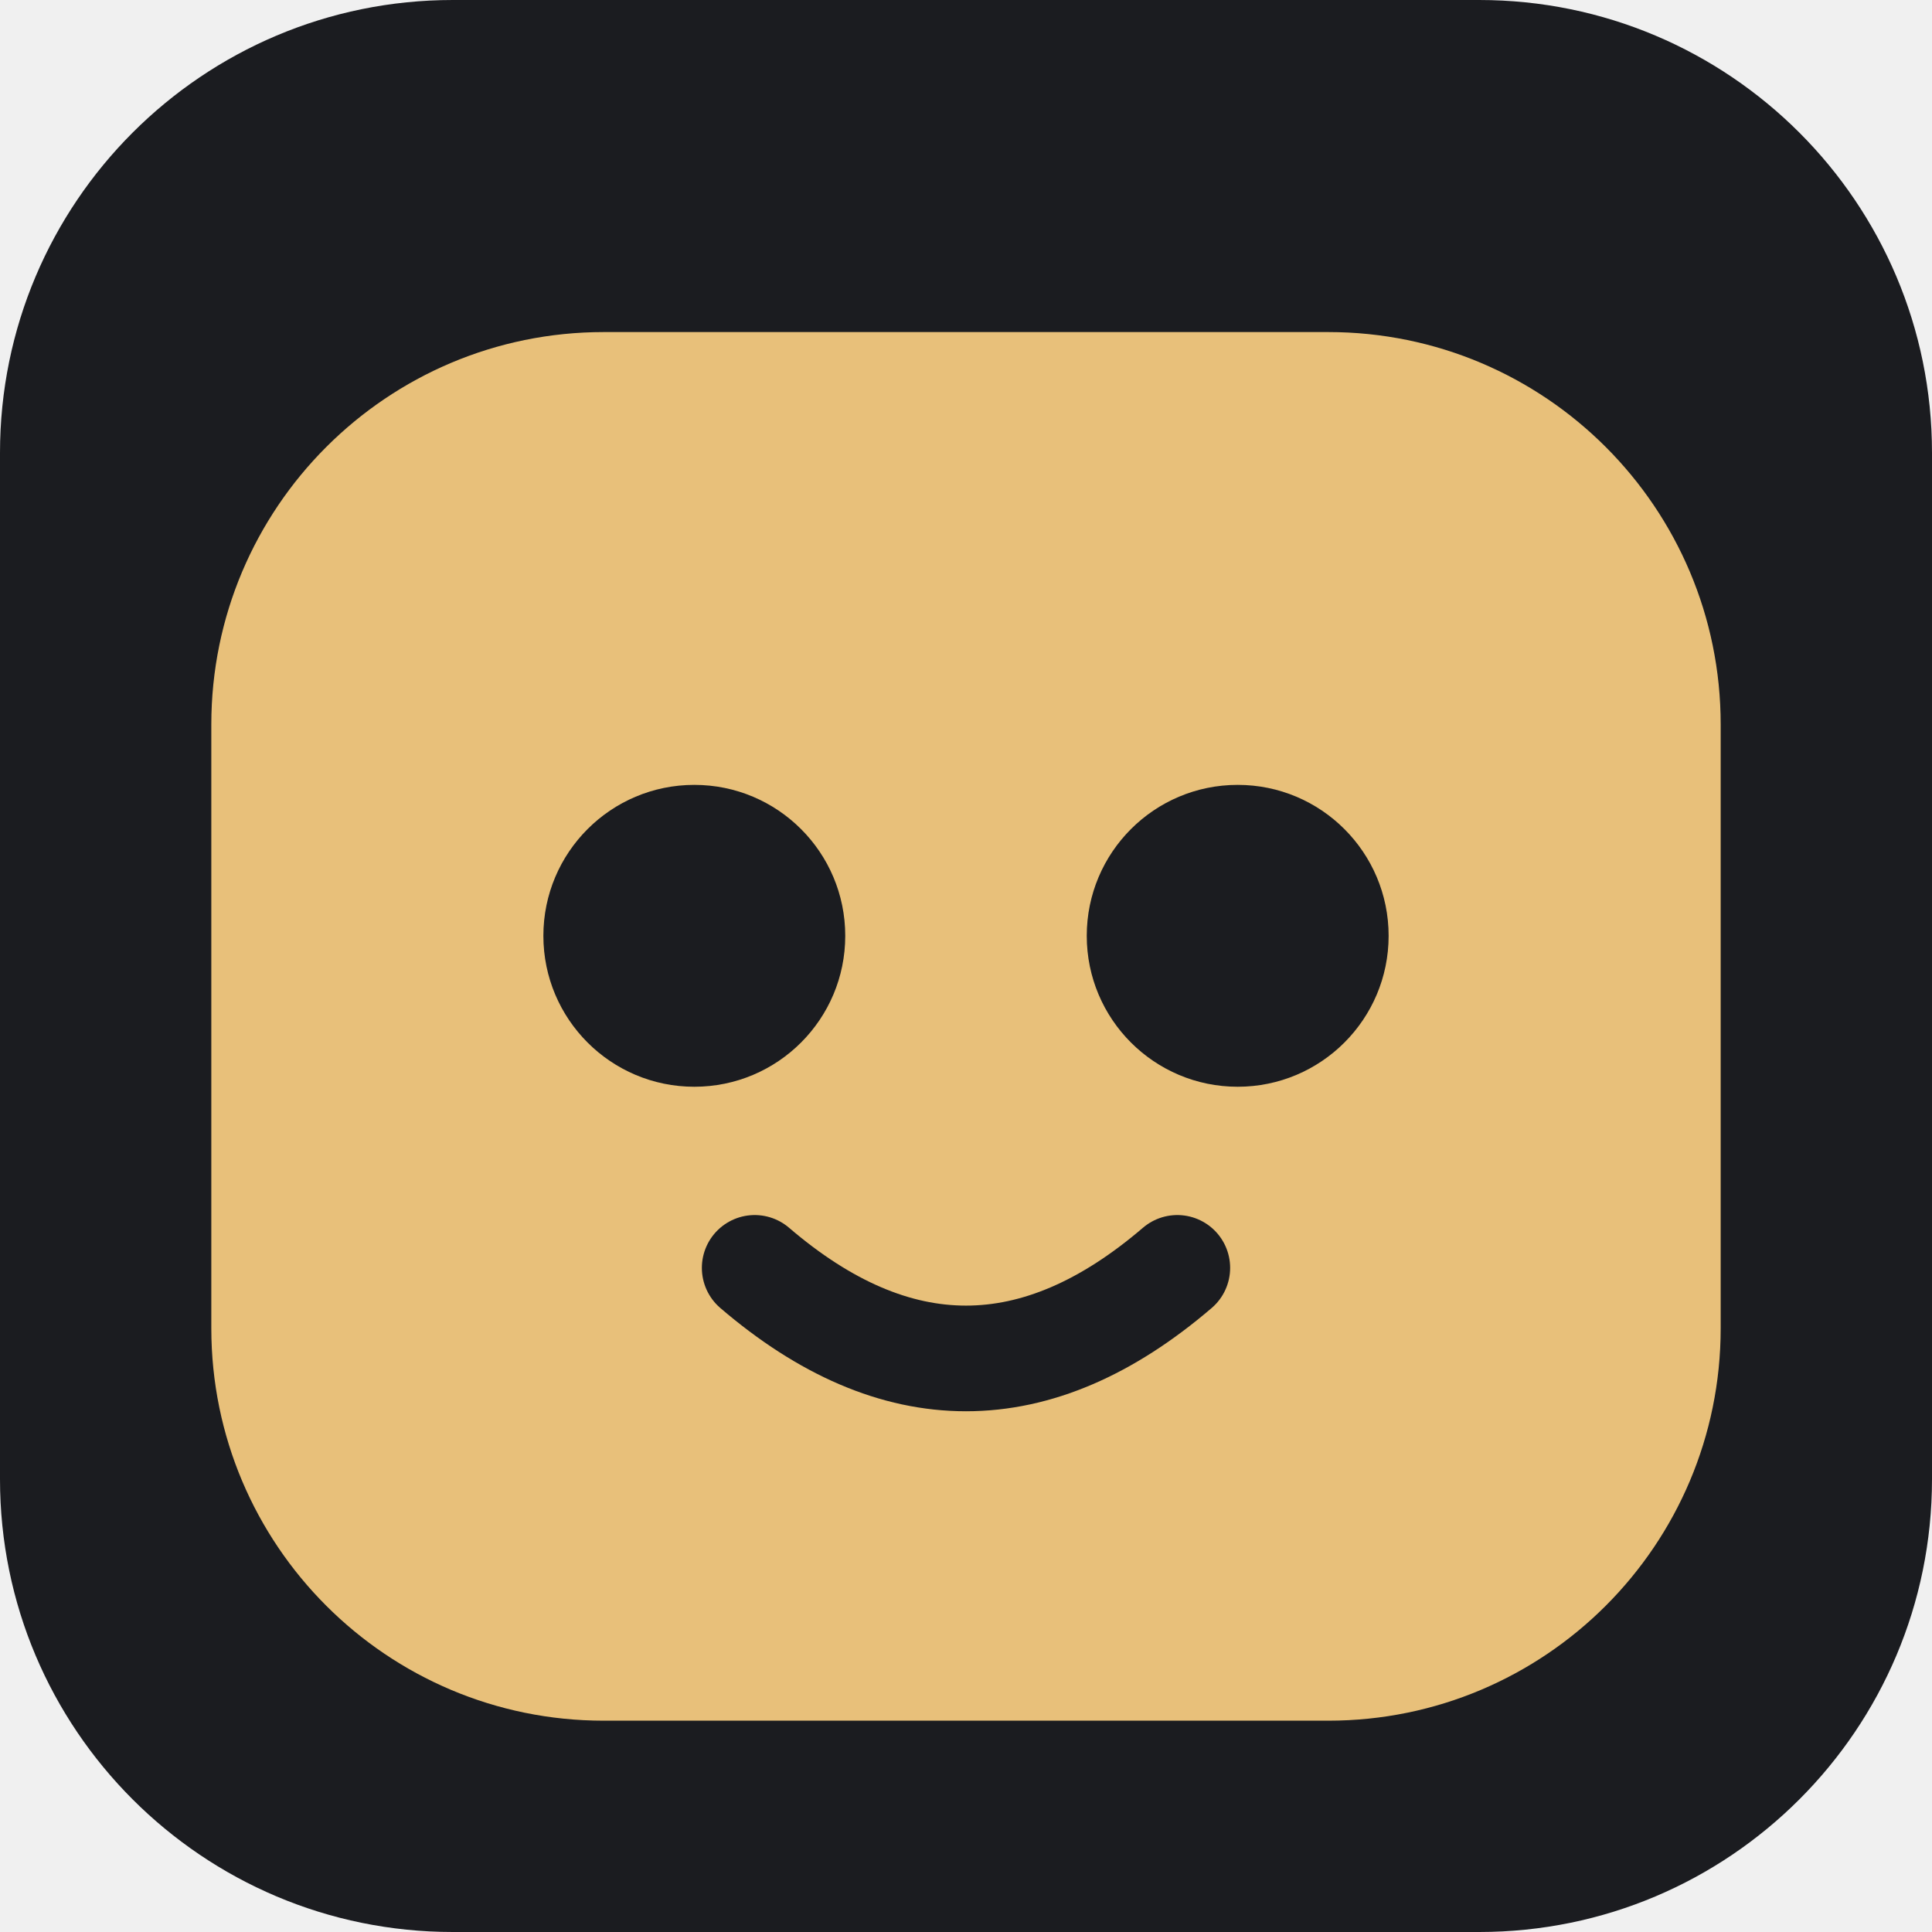
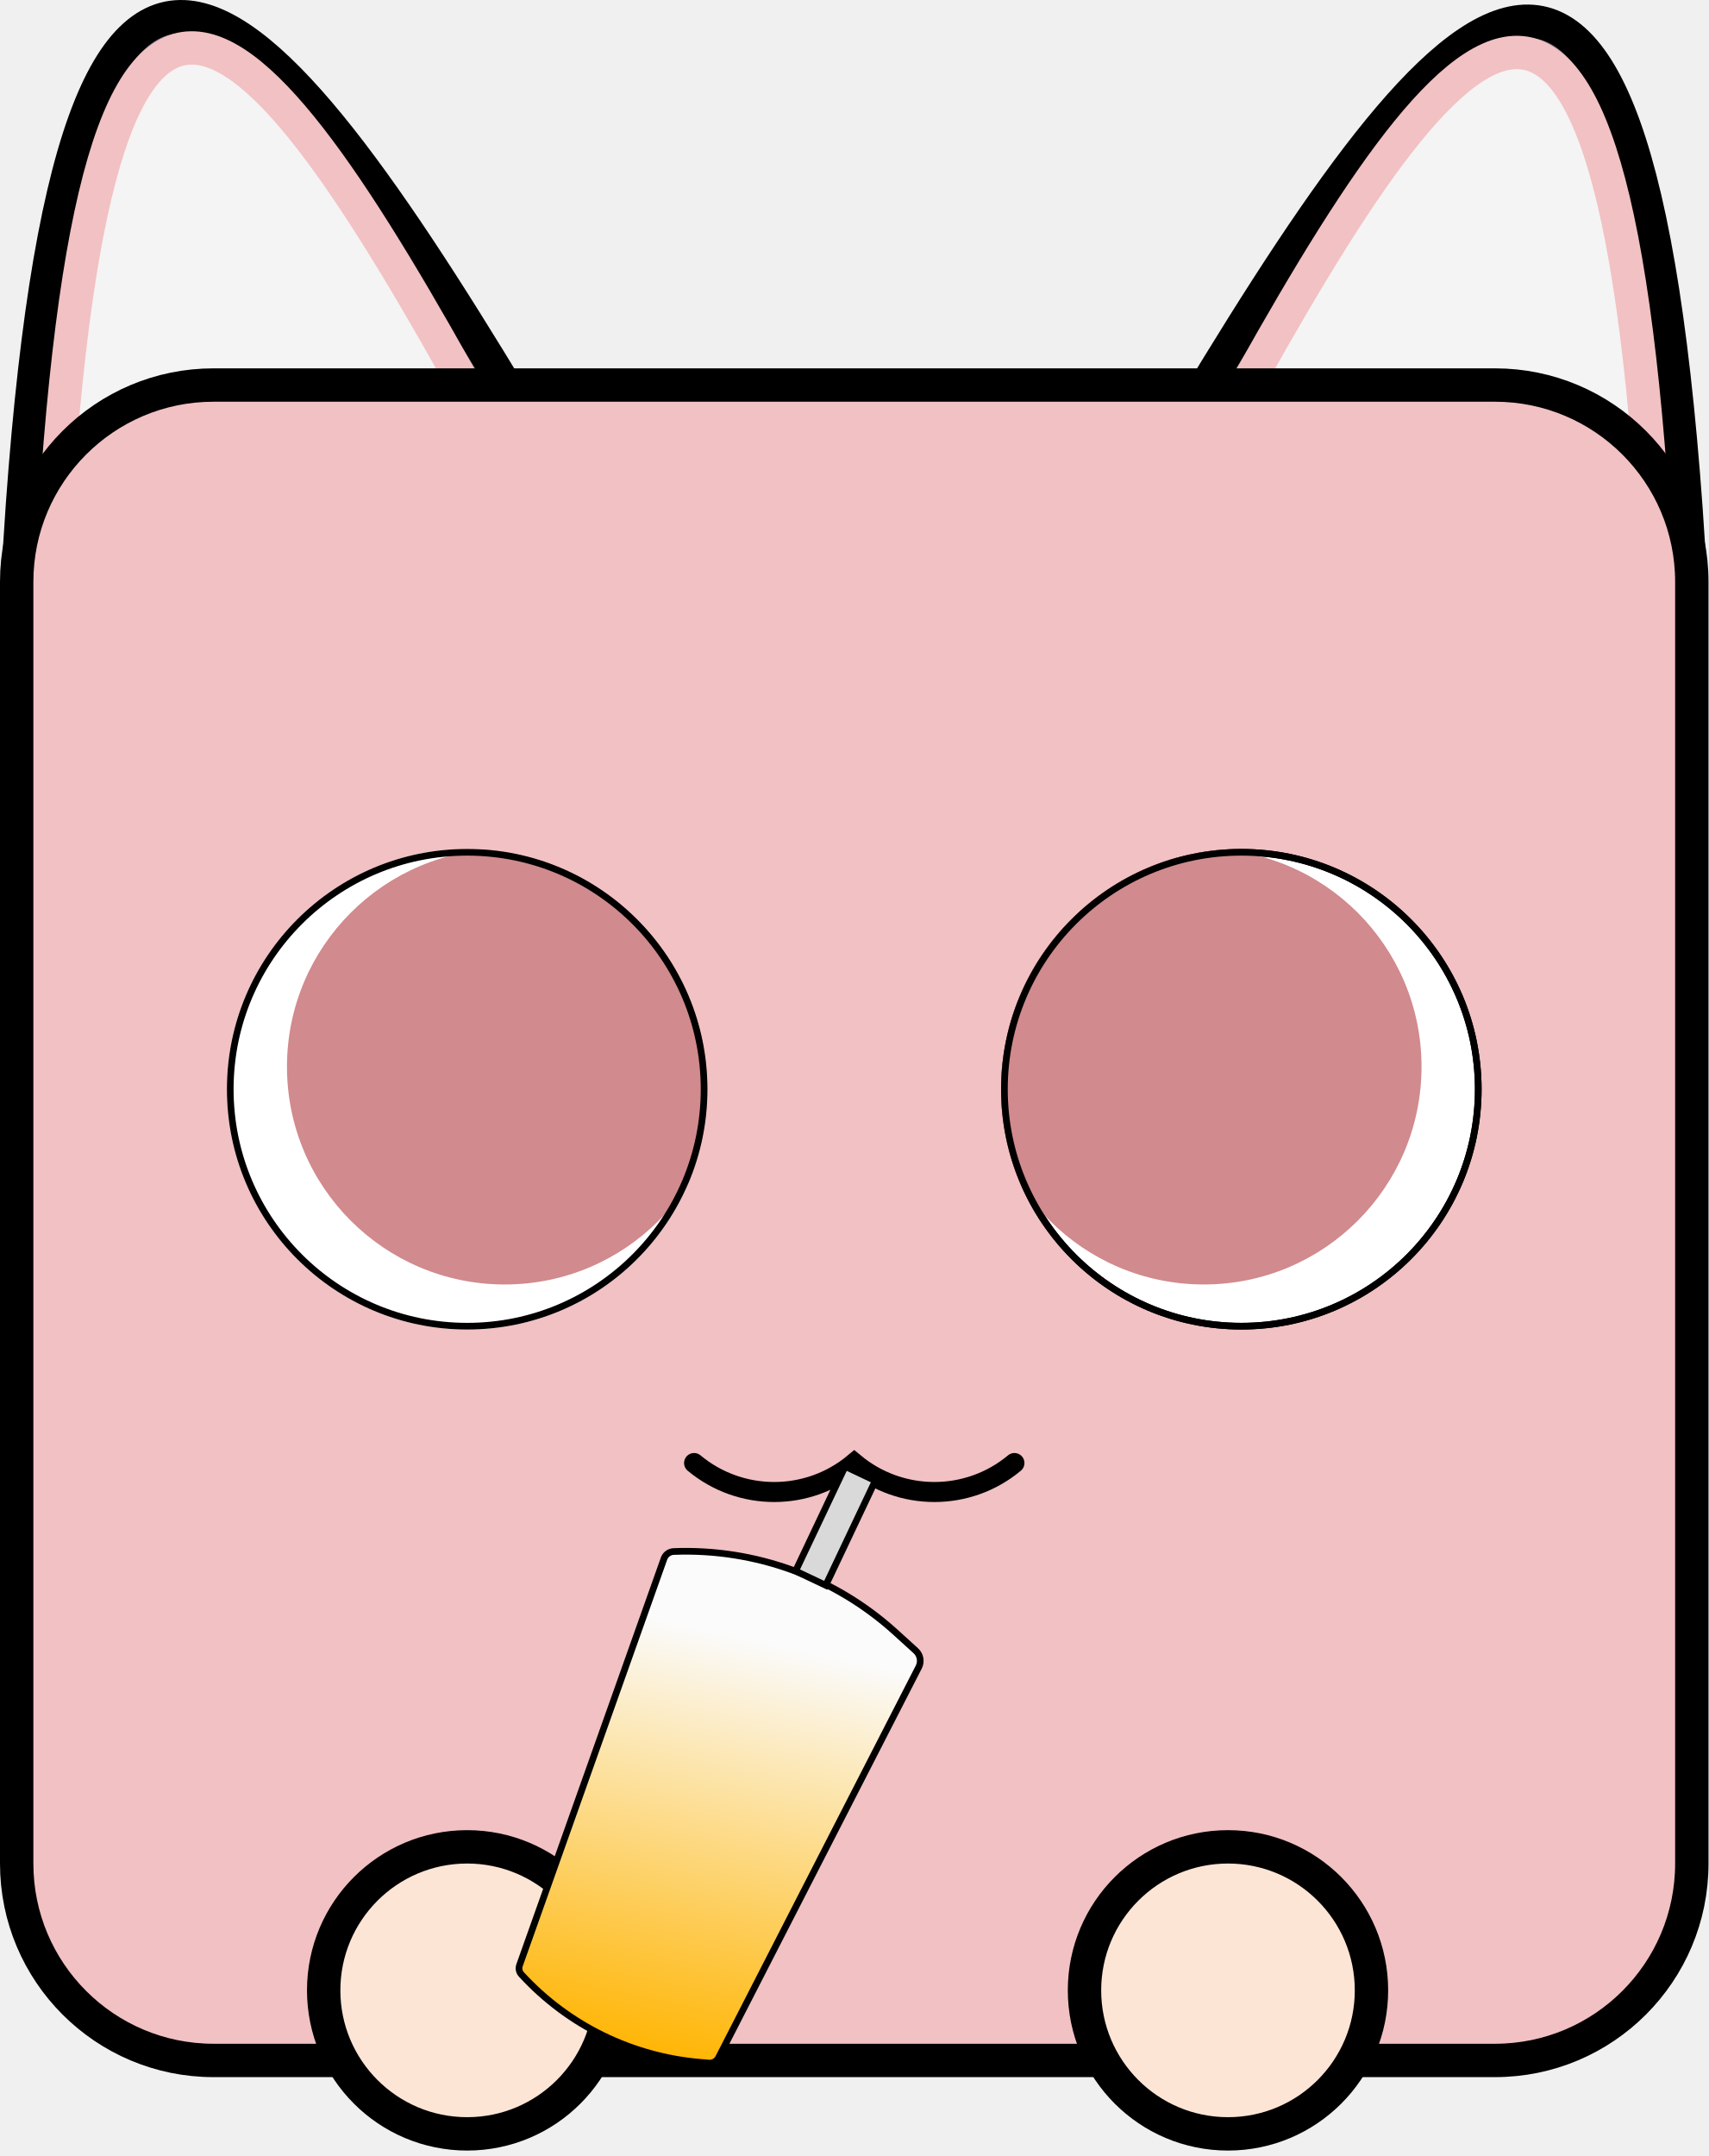
- <svg xmlns="http://www.w3.org/2000/svg" viewBox="0 0 64 64" role="img" aria-label="方團團大作戰">
-   <rect width="64" height="64" rx="15" fill="#1b1c20" />
-   <rect x="7" y="11" width="50" height="46" rx="13" fill="#e8c07a" />
-   <circle cx="23" cy="31" r="5" fill="#1b1c20" />
-   <circle cx="41" cy="31" r="5" fill="#1b1c20" />
-   <path d="M25 42q7 6 14 0" fill="none" stroke="#1b1c20" stroke-width="3.5" stroke-linecap="round" />
+ <svg xmlns="http://www.w3.org/2000/svg" width="256" height="323" viewBox="0 0 256 323" fill="none">
+   <path d="M3 81.076C10.647 -39.478 39.876 -2.413 81.001 66.588L3 81.076Z" fill="#717481" stroke="black" stroke-width="5" />
+   <path d="M8 81.181C14.568 -32.352 39.675 2.555 75 67.537L8 81.181Z" fill="#F4F4F4" stroke="#F2C1C3" stroke-width="5" />
+   <path d="M253 81.758C245.354 -38.796 216.125 -1.731 175 67.269L253 81.758Z" fill="#717481" stroke="black" stroke-width="5" />
+   <path d="M248 81.863C241.432 -31.67 216.326 3.236 181 68.219L248 81.863Z" fill="#F4F4F4" stroke="#F2C1C3" stroke-width="5" />
+   <rect x="2.5" y="57.684" width="251" height="251" rx="29.5" fill="#F2C1C3" stroke="black" stroke-width="5" />
+   <path d="M104.001 219.183C110.95 224.967 121.058 224.976 128.001 219.183C134.95 224.967 145.058 224.976 152.001 219.183" stroke="black" stroke-width="3" stroke-linecap="round" />
+   <circle cx="70" cy="163.184" r="36" fill="white" />
+   <mask id="mask0_1408_1235" style="mask-type:alpha" maskUnits="userSpaceOnUse" x="33" y="127" width="73" height="73">
+     <circle cx="70" cy="163.184" r="36" fill="white" />
+   </mask>
+   <g mask="url(#mask0_1408_1235)">
+     <circle cx="75.625" cy="159.809" r="32.625" fill="#D18A8D" />
+   </g>
+   <circle cx="70" cy="163.184" r="35.5" stroke="black" />
+   <circle cx="36" cy="36" r="35.5" transform="matrix(-1 0 0 1 222 127.183)" fill="white" stroke="black" />
+   <mask id="mask1_1408_1235" style="mask-type:alpha" maskUnits="userSpaceOnUse" x="149" y="127" width="73" height="73">
+     <circle cx="36" cy="36" r="35.5" transform="matrix(-1 0 0 1 222 127.183)" fill="white" stroke="black" />
+   </mask>
+   <g mask="url(#mask1_1408_1235)">
+     <circle cx="32.625" cy="32.625" r="32.625" transform="matrix(-1 0 0 1 213 127.183)" fill="#D18A8D" />
+   </g>
+   <circle cx="186" cy="163.184" r="35.5" stroke="black" />
+   <circle cx="70" cy="298.184" r="21.5" fill="#FDE5D6" stroke="black" stroke-width="5" />
+   <circle cx="184" cy="298.184" r="21.5" fill="#FDE5D6" stroke="black" stroke-width="5" />
+   <path d="M100.938 232.44C113.173 231.959 125.108 236.302 134.172 244.534L137.221 247.304C137.905 247.925 138.088 248.928 137.666 249.751L107.66 308.273C107.386 308.808 106.817 309.124 106.219 309.075L105.036 308.977C94.725 308.128 85.112 303.42 78.12 295.794C77.783 295.426 77.677 294.902 77.844 294.432L99.496 233.502C99.715 232.887 100.286 232.466 100.938 232.44Z" fill="url(#paint0_linear_1408_1235)" stroke="black" />
+   <rect x="126.636" y="219.693" width="5" height="17.34" transform="rotate(25.3561 126.636 219.693)" fill="#D9D9D9" stroke="black" />
+   <defs>
+     <linearGradient id="paint0_linear_1408_1235" x1="122.5" y1="247.682" x2="109" y2="311.182" gradientUnits="userSpaceOnUse">
+       <stop stop-color="#FBFBFB" />
+       <stop offset="1" stop-color="#FFB400" />
+     </linearGradient>
+   </defs>
</svg>
